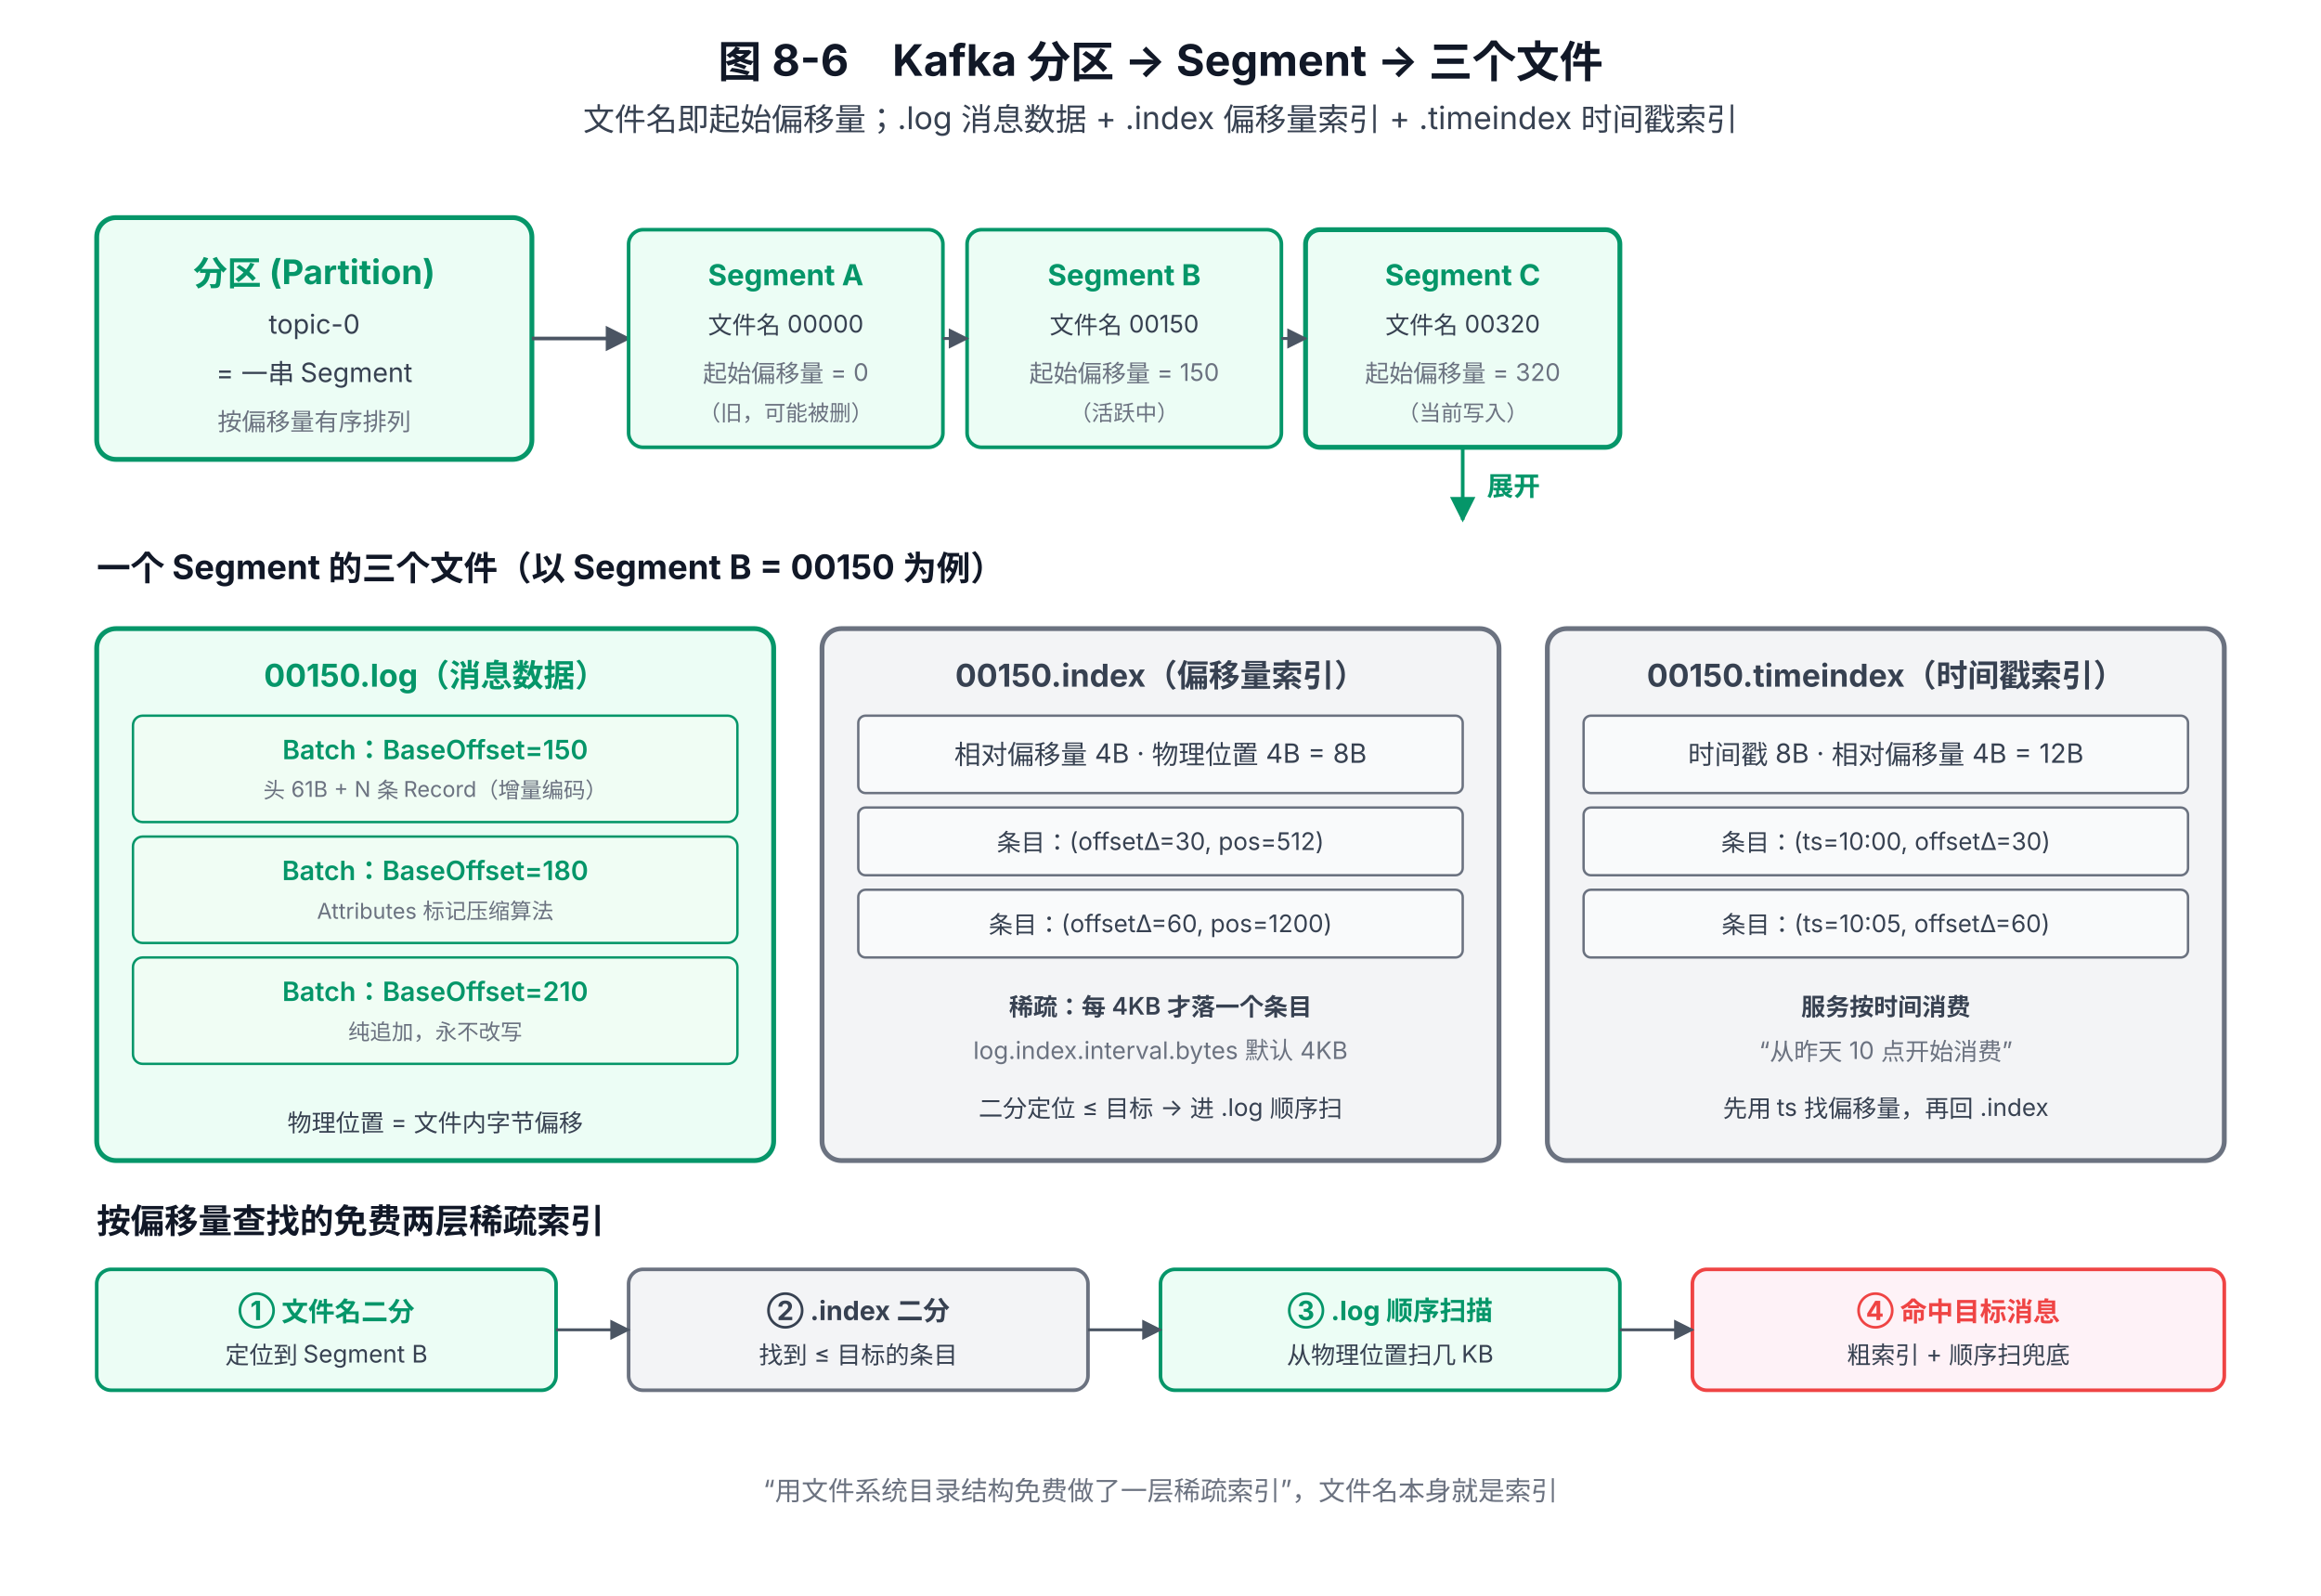
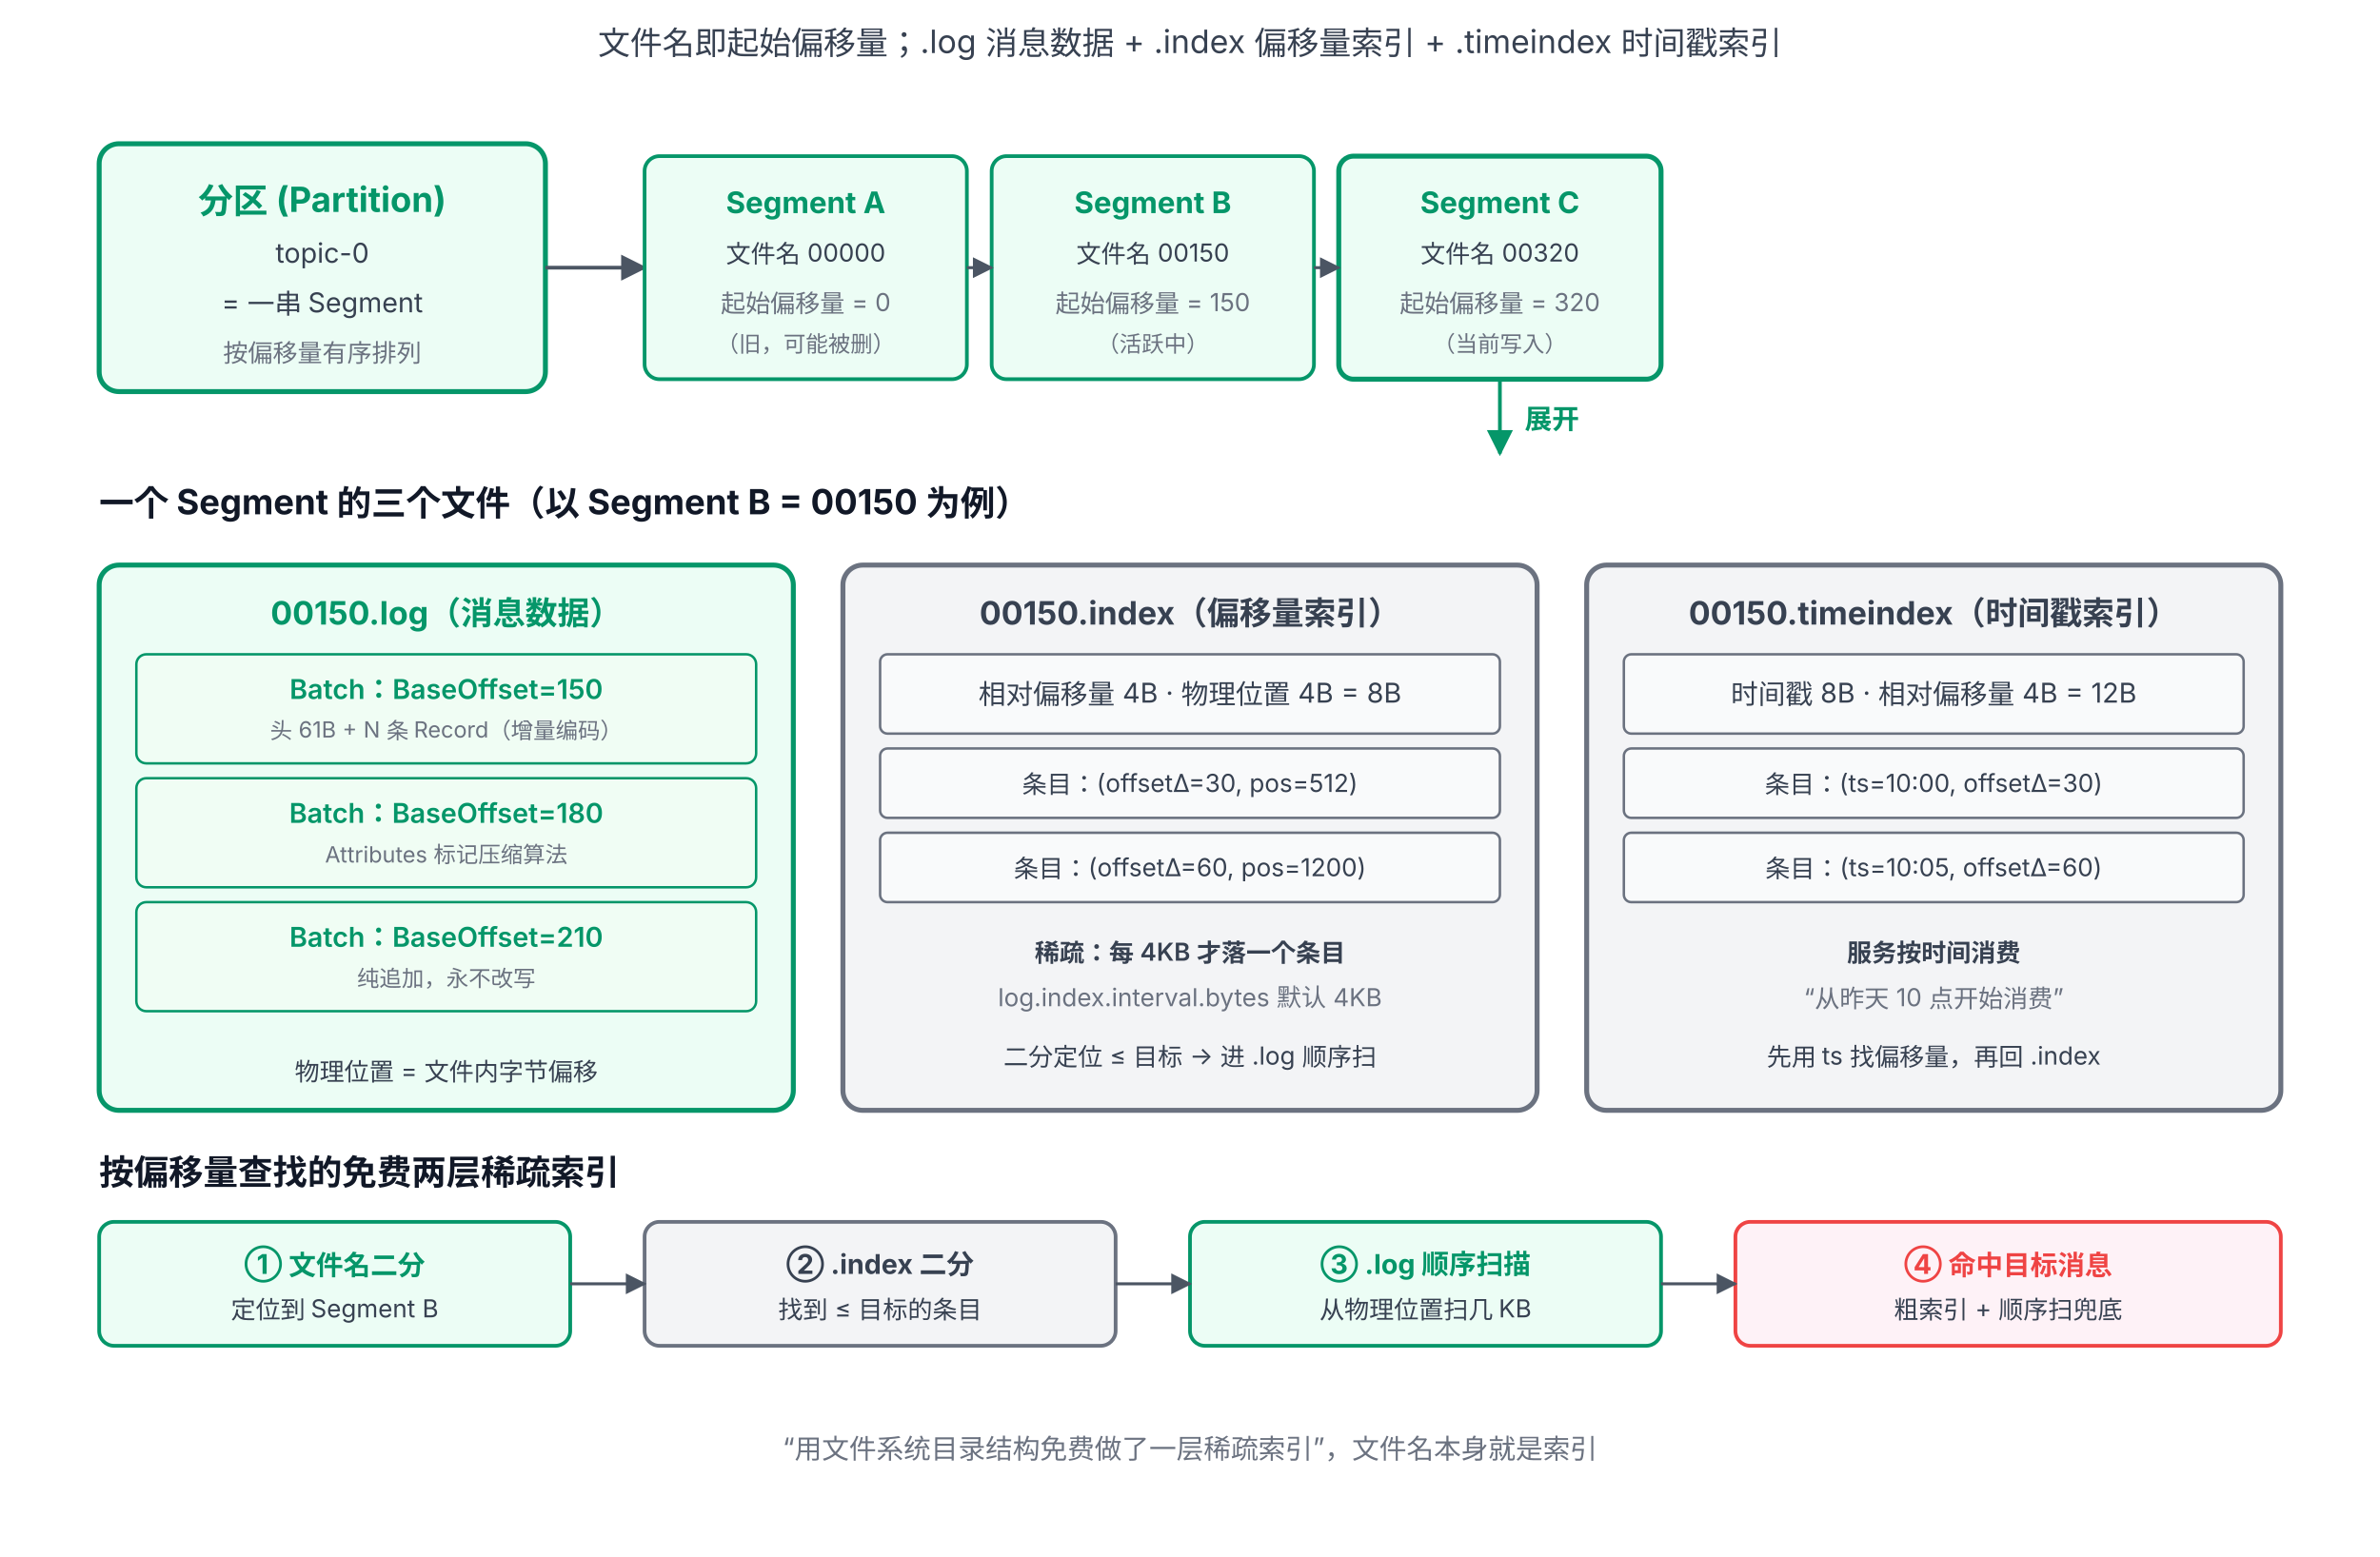
- <svg xmlns="http://www.w3.org/2000/svg" viewBox="0 0 960 660" font-family="system-ui, -apple-system, 'PingFang SC', 'Microsoft YaHei', sans-serif">
+ <svg xmlns="http://www.w3.org/2000/svg" viewBox="0 32 960 628" font-family="system-ui, -apple-system, 'PingFang SC', 'Microsoft YaHei', sans-serif">
  <defs>
    <marker id="arrow" viewBox="0 0 10 10" refX="9" refY="5" markerWidth="7" markerHeight="7" orient="auto-start-reverse">
      <path d="M0,0 L10,5 L0,10 z" fill="#4B5563" />
    </marker>
    <marker id="arrowG" viewBox="0 0 10 10" refX="9" refY="5" markerWidth="7" markerHeight="7" orient="auto-start-reverse">
      <path d="M0,0 L10,5 L0,10 z" fill="#059669" />
    </marker>
  </defs>
-   <text x="480" y="32" text-anchor="middle" font-size="18" font-weight="700" fill="#111827">图 8-6　Kafka 分区 → Segment → 三个文件</text>
  <text x="480" y="54" text-anchor="middle" font-size="13" fill="#374151">文件名即起始偏移量；.log 消息数据 + .index 偏移量索引 + .timeindex 时间戳索引</text>
  <rect x="40" y="90" width="180" height="100" rx="8" fill="#ECFDF5" stroke="#059669" stroke-width="2" />
  <text x="130" y="118" text-anchor="middle" font-size="14" font-weight="700" fill="#059669">分区 (Partition)</text>
  <text x="130" y="138" text-anchor="middle" font-size="11" fill="#374151">topic-0</text>
  <text x="130" y="158" text-anchor="middle" font-size="11" fill="#374151">= 一串 Segment</text>
  <text x="130" y="178" text-anchor="middle" font-size="10" fill="#6B7280">按偏移量有序排列</text>
  <line x1="220" y1="140" x2="260" y2="140" stroke="#4B5563" stroke-width="1.5" marker-end="url(#arrow)" />
  <rect x="260" y="95" width="130" height="90" rx="6" fill="#ECFDF5" stroke="#059669" stroke-width="1.5" />
  <text x="325" y="118" text-anchor="middle" font-size="12" font-weight="700" fill="#059669">Segment A</text>
  <text x="325" y="138" text-anchor="middle" font-size="10" fill="#374151">文件名 00000</text>
  <text x="325" y="158" text-anchor="middle" font-size="10" fill="#6B7280">起始偏移量 = 0</text>
  <text x="325" y="174" text-anchor="middle" font-size="9" fill="#6B7280">（旧，可能被删）</text>
  <rect x="400" y="95" width="130" height="90" rx="6" fill="#ECFDF5" stroke="#059669" stroke-width="1.5" />
  <text x="465" y="118" text-anchor="middle" font-size="12" font-weight="700" fill="#059669">Segment B</text>
  <text x="465" y="138" text-anchor="middle" font-size="10" fill="#374151">文件名 00150</text>
  <text x="465" y="158" text-anchor="middle" font-size="10" fill="#6B7280">起始偏移量 = 150</text>
  <text x="465" y="174" text-anchor="middle" font-size="9" fill="#6B7280">（活跃中）</text>
  <rect x="540" y="95" width="130" height="90" rx="6" fill="#ECFDF5" stroke="#059669" stroke-width="2" />
  <text x="605" y="118" text-anchor="middle" font-size="12" font-weight="700" fill="#059669">Segment C</text>
  <text x="605" y="138" text-anchor="middle" font-size="10" fill="#374151">文件名 00320</text>
  <text x="605" y="158" text-anchor="middle" font-size="10" fill="#6B7280">起始偏移量 = 320</text>
  <text x="605" y="174" text-anchor="middle" font-size="9" fill="#6B7280">（当前写入）</text>
  <line x1="390" y1="140" x2="400" y2="140" stroke="#4B5563" stroke-width="1.2" marker-end="url(#arrow)" />
  <line x1="530" y1="140" x2="540" y2="140" stroke="#4B5563" stroke-width="1.2" marker-end="url(#arrow)" />
  <line x1="605" y1="185" x2="605" y2="215" stroke="#059669" stroke-width="1.5" marker-end="url(#arrowG)" />
  <text x="615" y="205" font-size="11" font-weight="700" fill="#059669">展开</text>
  <text x="40" y="240" font-size="14" font-weight="700" fill="#111827">一个 Segment 的三个文件（以 Segment B = 00150 为例）</text>
  <rect x="40" y="260" width="280" height="220" rx="8" fill="#ECFDF5" stroke="#059669" stroke-width="2" />
  <text x="180" y="284" text-anchor="middle" font-size="13" font-weight="700" fill="#059669">00150.log（消息数据）</text>
  <rect x="55" y="296" width="250" height="44" rx="4" fill="#F0FDF4" stroke="#059669" stroke-width="1" />
  <text x="180" y="314" text-anchor="middle" font-size="11" font-weight="600" fill="#059669">Batch：BaseOffset=150</text>
  <text x="180" y="330" text-anchor="middle" font-size="9" fill="#6B7280">头 61B + N 条 Record（增量编码）</text>
  <rect x="55" y="346" width="250" height="44" rx="4" fill="#F0FDF4" stroke="#059669" stroke-width="1" />
  <text x="180" y="364" text-anchor="middle" font-size="11" font-weight="600" fill="#059669">Batch：BaseOffset=180</text>
  <text x="180" y="380" text-anchor="middle" font-size="9" fill="#6B7280">Attributes 标记压缩算法</text>
  <rect x="55" y="396" width="250" height="44" rx="4" fill="#F0FDF4" stroke="#059669" stroke-width="1" />
  <text x="180" y="414" text-anchor="middle" font-size="11" font-weight="600" fill="#059669">Batch：BaseOffset=210</text>
  <text x="180" y="430" text-anchor="middle" font-size="9" fill="#6B7280">纯追加，永不改写</text>
  <text x="180" y="468" text-anchor="middle" font-size="10" fill="#374151">物理位置 = 文件内字节偏移</text>
  <rect x="340" y="260" width="280" height="220" rx="8" fill="#F3F4F6" stroke="#6B7280" stroke-width="2" />
  <text x="480" y="284" text-anchor="middle" font-size="13" font-weight="700" fill="#374151">00150.index（偏移量索引）</text>
  <rect x="355" y="296" width="250" height="32" rx="3" fill="#F9FAFB" stroke="#6B7280" stroke-width="1" />
  <text x="480" y="316" text-anchor="middle" font-size="11" fill="#374151">相对偏移量 4B · 物理位置 4B = 8B</text>
  <rect x="355" y="334" width="250" height="28" rx="3" fill="#F9FAFB" stroke="#6B7280" stroke-width="1" />
  <text x="480" y="352" text-anchor="middle" font-size="10" fill="#374151">条目：(offsetΔ=30, pos=512)</text>
  <rect x="355" y="368" width="250" height="28" rx="3" fill="#F9FAFB" stroke="#6B7280" stroke-width="1" />
  <text x="480" y="386" text-anchor="middle" font-size="10" fill="#374151">条目：(offsetΔ=60, pos=1200)</text>
  <text x="480" y="420" text-anchor="middle" font-size="10" font-weight="600" fill="#374151">稀疏：每 4KB 才落一个条目</text>
  <text x="480" y="438" text-anchor="middle" font-size="10" fill="#6B7280">log.index.interval.bytes 默认 4KB</text>
  <text x="480" y="462" text-anchor="middle" font-size="10" fill="#374151">二分定位 ≤ 目标 → 进 .log 顺序扫</text>
  <rect x="640" y="260" width="280" height="220" rx="8" fill="#F3F4F6" stroke="#6B7280" stroke-width="2" />
  <text x="780" y="284" text-anchor="middle" font-size="13" font-weight="700" fill="#374151">00150.timeindex（时间戳索引）</text>
  <rect x="655" y="296" width="250" height="32" rx="3" fill="#F9FAFB" stroke="#6B7280" stroke-width="1" />
  <text x="780" y="316" text-anchor="middle" font-size="11" fill="#374151">时间戳 8B · 相对偏移量 4B = 12B</text>
  <rect x="655" y="334" width="250" height="28" rx="3" fill="#F9FAFB" stroke="#6B7280" stroke-width="1" />
  <text x="780" y="352" text-anchor="middle" font-size="10" fill="#374151">条目：(ts=10:00, offsetΔ=30)</text>
  <rect x="655" y="368" width="250" height="28" rx="3" fill="#F9FAFB" stroke="#6B7280" stroke-width="1" />
  <text x="780" y="386" text-anchor="middle" font-size="10" fill="#374151">条目：(ts=10:05, offsetΔ=60)</text>
  <text x="780" y="420" text-anchor="middle" font-size="10" font-weight="600" fill="#374151">服务按时间消费</text>
  <text x="780" y="438" text-anchor="middle" font-size="10" fill="#6B7280">“从昨天 10 点开始消费”</text>
  <text x="780" y="462" text-anchor="middle" font-size="10" fill="#374151">先用 ts 找偏移量，再回 .index</text>
  <text x="40" y="510" font-size="14" font-weight="700" fill="#111827">按偏移量查找的免费两层稀疏索引</text>
  <rect x="40" y="525" width="190" height="50" rx="6" fill="#ECFDF5" stroke="#059669" stroke-width="1.5" />
  <text x="135" y="546" text-anchor="middle" font-size="11" font-weight="700" fill="#059669">① 文件名二分</text>
  <text x="135" y="564" text-anchor="middle" font-size="10" fill="#374151">定位到 Segment B</text>
  <rect x="260" y="525" width="190" height="50" rx="6" fill="#F3F4F6" stroke="#6B7280" stroke-width="1.5" />
  <text x="355" y="546" text-anchor="middle" font-size="11" font-weight="700" fill="#374151">② .index 二分</text>
  <text x="355" y="564" text-anchor="middle" font-size="10" fill="#374151">找到 ≤ 目标的条目</text>
  <rect x="480" y="525" width="190" height="50" rx="6" fill="#ECFDF5" stroke="#059669" stroke-width="1.5" />
  <text x="575" y="546" text-anchor="middle" font-size="11" font-weight="700" fill="#059669">③ .log 顺序扫描</text>
  <text x="575" y="564" text-anchor="middle" font-size="10" fill="#374151">从物理位置扫几 KB</text>
  <rect x="700" y="525" width="220" height="50" rx="6" fill="#FEF2F7" stroke="#EF4444" stroke-width="1.5" />
  <text x="810" y="546" text-anchor="middle" font-size="11" font-weight="700" fill="#EF4444">④ 命中目标消息</text>
  <text x="810" y="564" text-anchor="middle" font-size="10" fill="#374151">粗索引 + 顺序扫兜底</text>
  <line x1="230" y1="550" x2="260" y2="550" stroke="#4B5563" stroke-width="1.2" marker-end="url(#arrow)" />
  <line x1="450" y1="550" x2="480" y2="550" stroke="#4B5563" stroke-width="1.2" marker-end="url(#arrow)" />
  <line x1="670" y1="550" x2="700" y2="550" stroke="#4B5563" stroke-width="1.2" marker-end="url(#arrow)" />
  <text x="480" y="620" text-anchor="middle" font-size="11" fill="#6B7280">“用文件系统目录结构免费做了一层稀疏索引”，文件名本身就是索引</text>
</svg>
